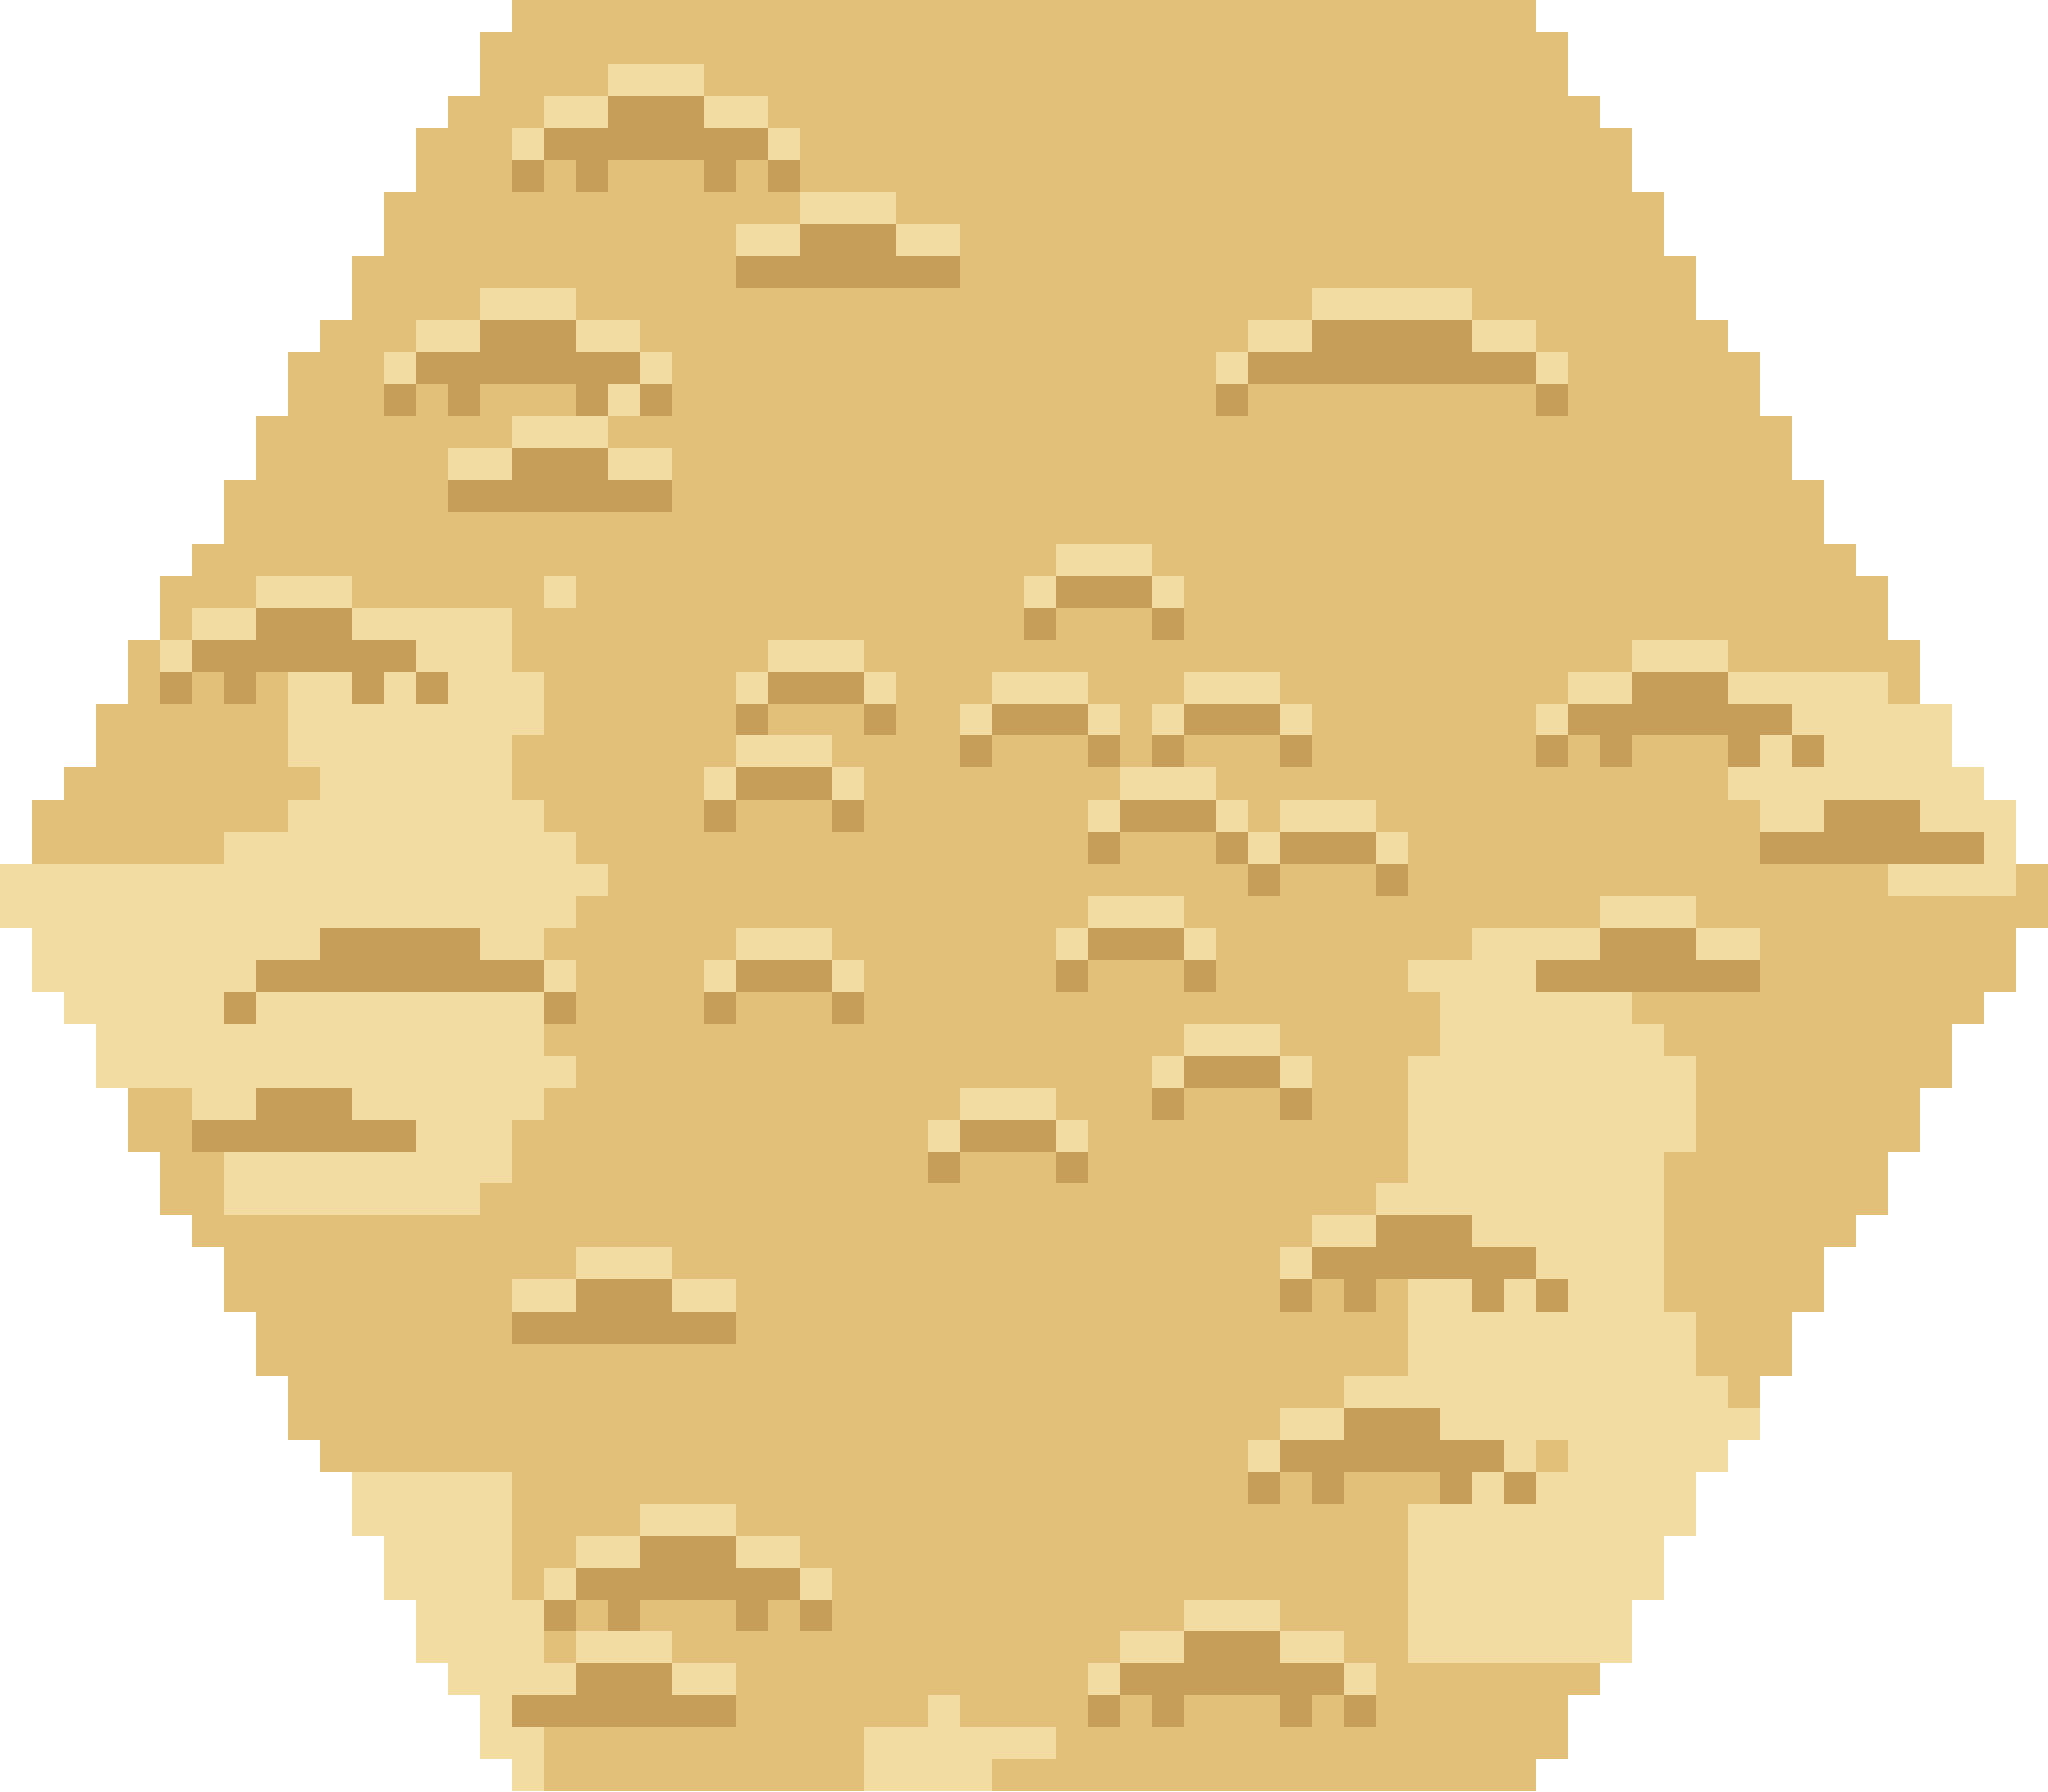
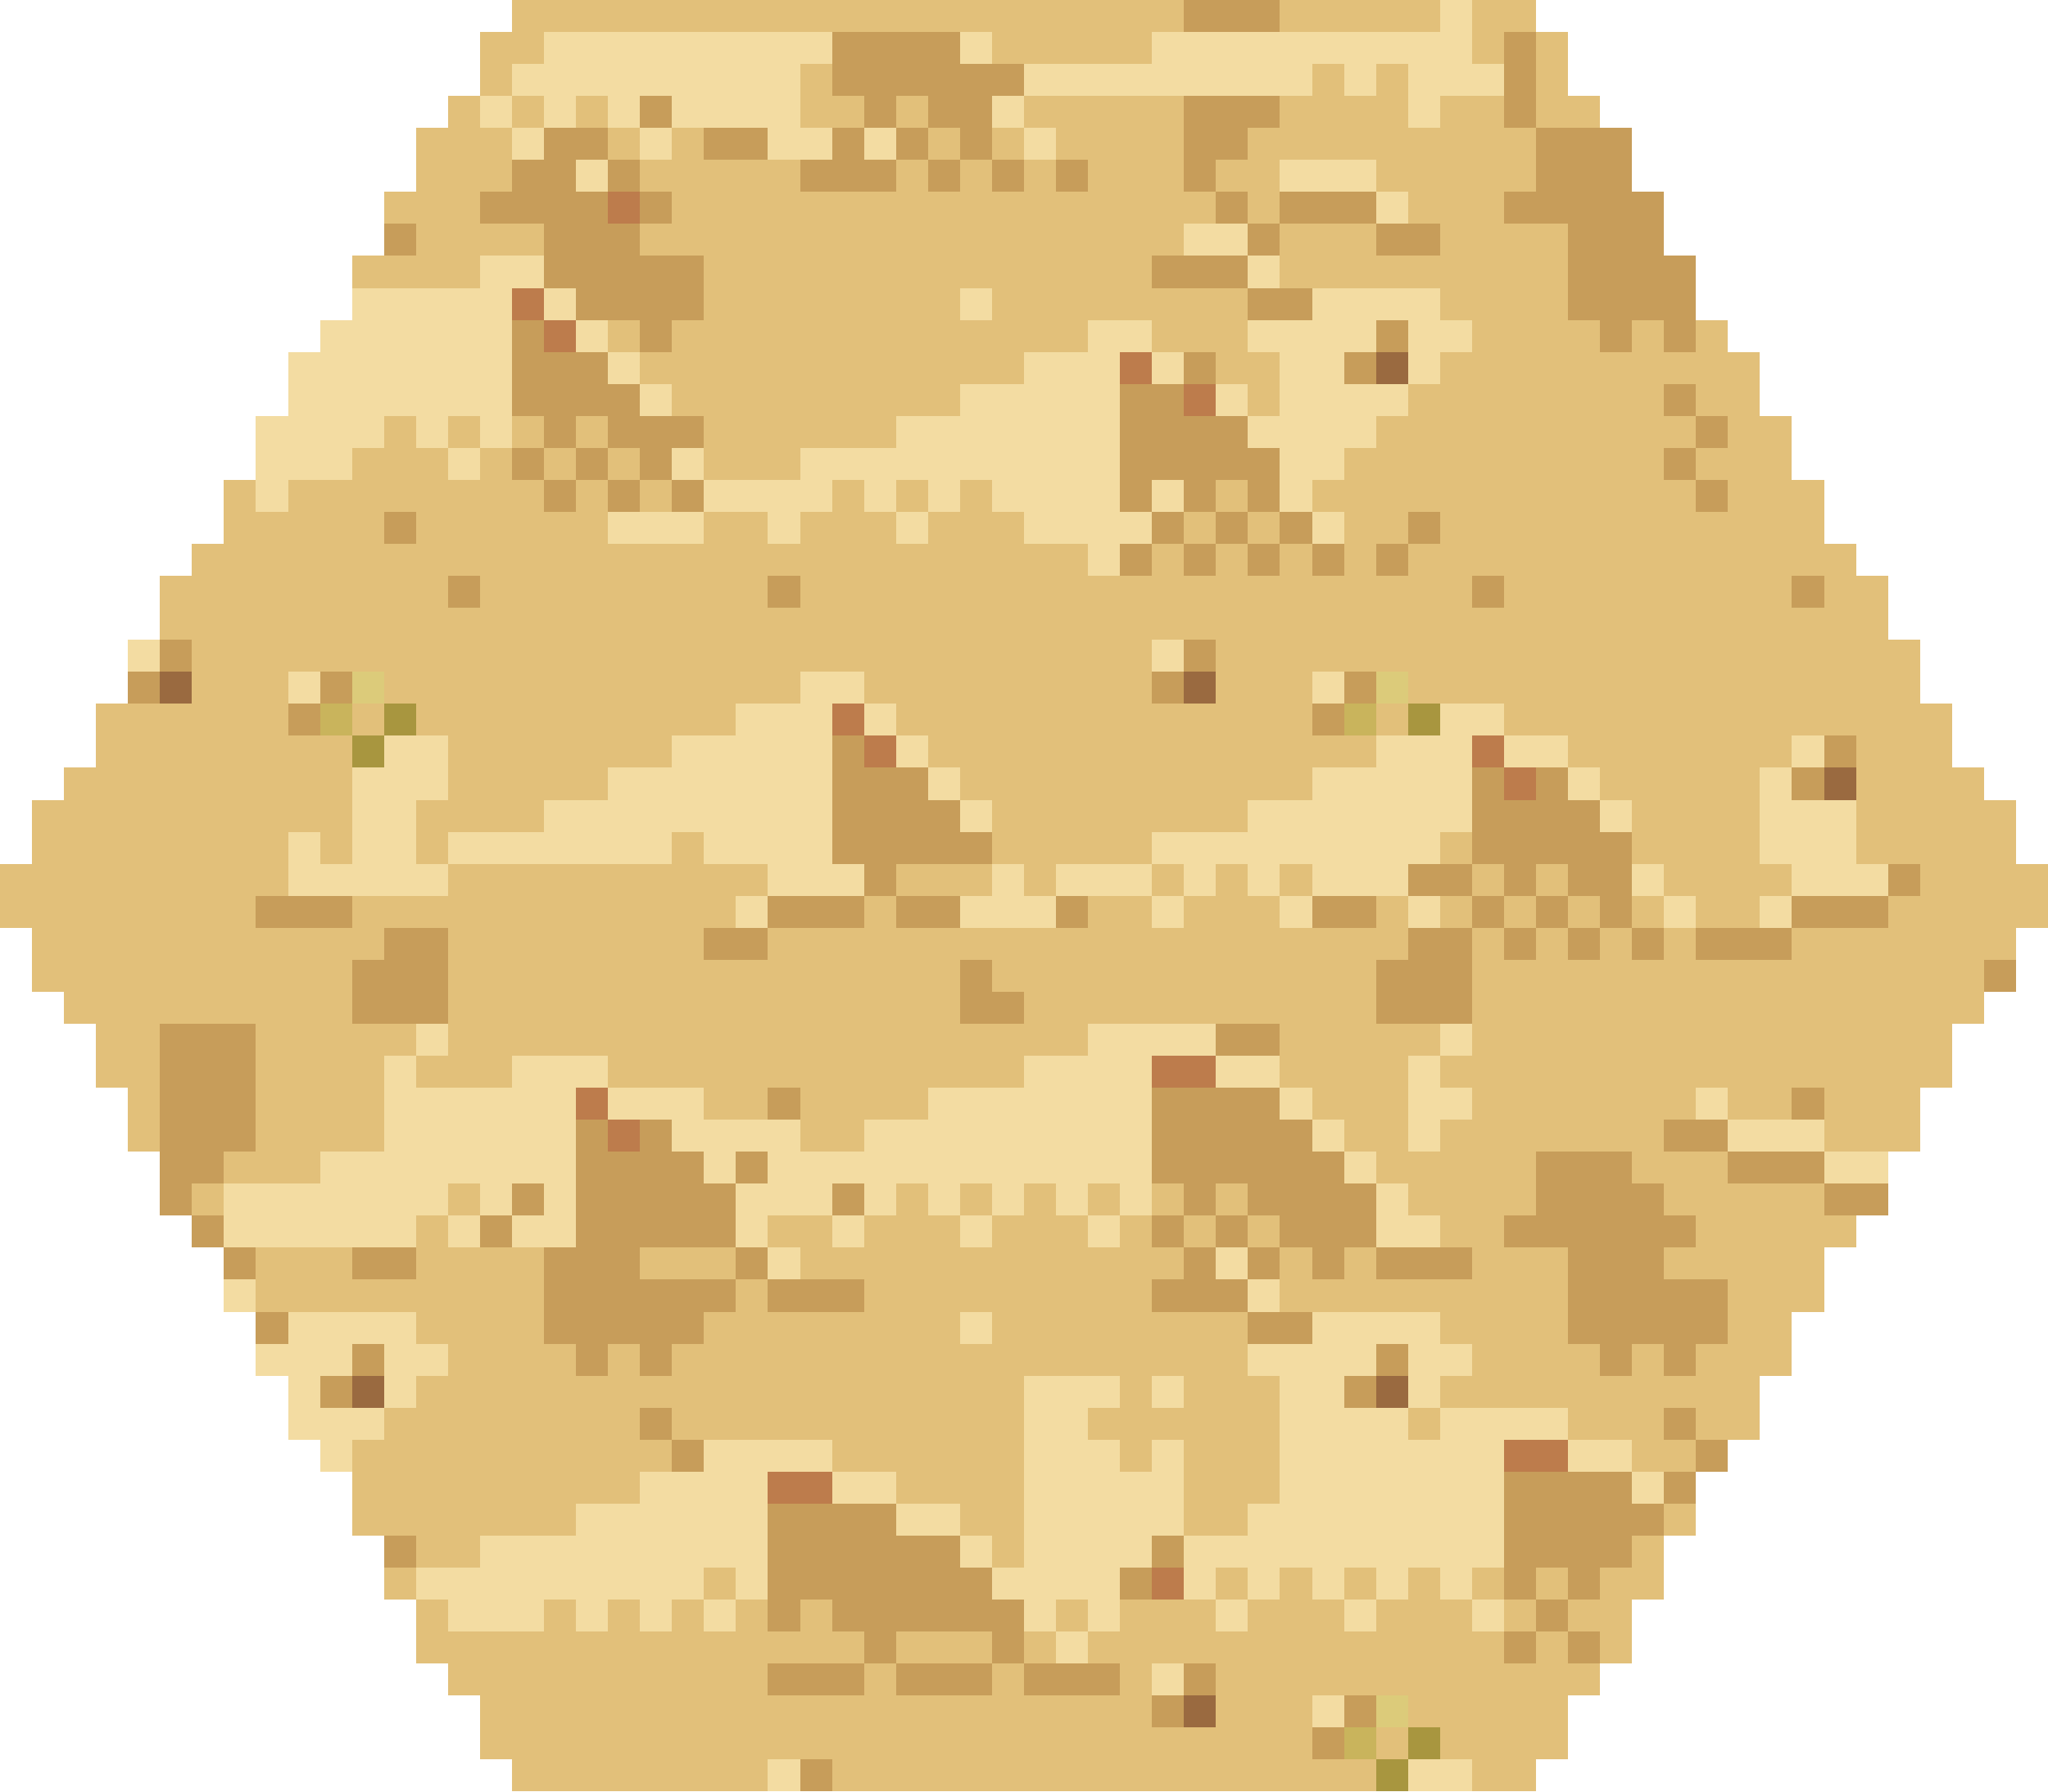
<svg xmlns="http://www.w3.org/2000/svg" viewBox="0 0 64 56" shape-rendering="crispEdges">
-   <path fill="#e2c07a" d="M16 0h32v1h-32zM15 1h34v1h-34zM15 2h4v1h-4zM22 2h27v1h-27zM14 3h3v1h-3zM24 3h26v1h-26zM13 4h3v1h-3zM25 4h26v1h-26zM13 5h3v1h-3zM17 5h1v1h-1zM19 5h3v1h-3zM23 5h1v1h-1zM25 5h26v1h-26zM12 6h13v1h-13zM28 6h24v1h-24zM12 7h11v1h-11zM30 7h22v1h-22zM11 8h12v1h-12zM30 8h23v1h-23zM11 9h4v1h-4zM18 9h23v1h-23zM46 9h7v1h-7zM10 10h3v1h-3zM20 10h19v1h-19zM48 10h6v1h-6zM9 11h3v1h-3zM21 11h17v1h-17zM49 11h6v1h-6zM9 12h3v1h-3zM13 12h1v1h-1zM15 12h3v1h-3zM21 12h17v1h-17zM39 12h9v1h-9zM49 12h6v1h-6zM8 13h8v1h-8zM19 13h37v1h-37zM8 14h6v1h-6zM21 14h35v1h-35zM7 15h7v1h-7zM21 15h36v1h-36zM7 16h50v1h-50zM6 17h27v1h-27zM36 17h22v1h-22zM5 18h3v1h-3zM11 18h6v1h-6zM18 18h14v1h-14zM37 18h22v1h-22zM5 19h1v1h-1zM16 19h16v1h-16zM33 19h3v1h-3zM37 19h22v1h-22zM4 20h1v1h-1zM16 20h8v1h-8zM27 20h24v1h-24zM54 20h6v1h-6zM4 21h1v1h-1zM6 21h1v1h-1zM8 21h1v1h-1zM17 21h6v1h-6zM28 21h3v1h-3zM34 21h3v1h-3zM40 21h9v1h-9zM59 21h1v1h-1zM3 22h6v1h-6zM17 22h6v1h-6zM24 22h3v1h-3zM28 22h2v1h-2zM35 22h1v1h-1zM41 22h7v1h-7zM3 23h6v1h-6zM16 23h7v1h-7zM26 23h4v1h-4zM31 23h3v1h-3zM35 23h1v1h-1zM37 23h3v1h-3zM41 23h7v1h-7zM49 23h1v1h-1zM51 23h3v1h-3zM2 24h8v1h-8zM16 24h6v1h-6zM27 24h8v1h-8zM38 24h16v1h-16zM1 25h8v1h-8zM17 25h5v1h-5zM23 25h3v1h-3zM27 25h7v1h-7zM39 25h1v1h-1zM43 25h12v1h-12zM1 26h6v1h-6zM18 26h16v1h-16zM35 26h3v1h-3zM44 26h11v1h-11zM19 27h20v1h-20zM40 27h3v1h-3zM44 27h15v1h-15zM63 27h1v1h-1zM18 28h16v1h-16zM37 28h13v1h-13zM53 28h11v1h-11zM17 29h6v1h-6zM26 29h7v1h-7zM38 29h8v1h-8zM55 29h8v1h-8zM18 30h4v1h-4zM27 30h6v1h-6zM34 30h3v1h-3zM38 30h6v1h-6zM55 30h8v1h-8zM18 31h4v1h-4zM23 31h3v1h-3zM27 31h18v1h-18zM51 31h11v1h-11zM17 32h20v1h-20zM40 32h5v1h-5zM52 32h9v1h-9zM18 33h18v1h-18zM41 33h3v1h-3zM53 33h8v1h-8zM4 34h2v1h-2zM17 34h13v1h-13zM33 34h3v1h-3zM37 34h3v1h-3zM41 34h3v1h-3zM53 34h7v1h-7zM4 35h2v1h-2zM16 35h13v1h-13zM34 35h10v1h-10zM53 35h7v1h-7zM5 36h2v1h-2zM16 36h13v1h-13zM30 36h3v1h-3zM34 36h10v1h-10zM52 36h7v1h-7zM5 37h2v1h-2zM15 37h28v1h-28zM52 37h7v1h-7zM6 38h35v1h-35zM52 38h6v1h-6zM7 39h11v1h-11zM21 39h19v1h-19zM52 39h5v1h-5zM7 40h9v1h-9zM23 40h17v1h-17zM41 40h1v1h-1zM43 40h1v1h-1zM52 40h5v1h-5zM8 41h8v1h-8zM23 41h21v1h-21zM53 41h3v1h-3zM8 42h36v1h-36zM53 42h3v1h-3zM9 43h33v1h-33zM54 43h1v1h-1zM9 44h31v1h-31zM10 45h29v1h-29zM48 45h1v1h-1zM16 46h23v1h-23zM40 46h1v1h-1zM42 46h3v1h-3zM16 47h4v1h-4zM23 47h21v1h-21zM16 48h2v1h-2zM25 48h19v1h-19zM16 49h1v1h-1zM26 49h18v1h-18zM18 50h1v1h-1zM20 50h3v1h-3zM24 50h1v1h-1zM26 50h11v1h-11zM40 50h4v1h-4zM17 51h1v1h-1zM21 51h14v1h-14zM42 51h2v1h-2zM23 52h11v1h-11zM43 52h7v1h-7zM23 53h6v1h-6zM30 53h4v1h-4zM35 53h1v1h-1zM37 53h3v1h-3zM41 53h1v1h-1zM43 53h6v1h-6zM17 54h10v1h-10zM33 54h16v1h-16zM17 55h10v1h-10zM31 55h17v1h-17z" />
-   <path fill="#f3dca2" d="M19 2h3v1h-3zM17 3h2v1h-2zM22 3h2v1h-2zM16 4h1v1h-1zM24 4h1v1h-1zM25 6h3v1h-3zM23 7h2v1h-2zM28 7h2v1h-2zM15 9h3v1h-3zM41 9h5v1h-5zM13 10h2v1h-2zM18 10h2v1h-2zM39 10h2v1h-2zM46 10h2v1h-2zM12 11h1v1h-1zM20 11h1v1h-1zM38 11h1v1h-1zM48 11h1v1h-1zM19 12h1v1h-1zM16 13h3v1h-3zM14 14h2v1h-2zM19 14h2v1h-2zM33 17h3v1h-3zM8 18h3v1h-3zM17 18h1v1h-1zM32 18h1v1h-1zM36 18h1v1h-1zM6 19h2v1h-2zM11 19h5v1h-5zM5 20h1v1h-1zM13 20h3v1h-3zM24 20h3v1h-3zM51 20h3v1h-3zM9 21h2v1h-2zM12 21h1v1h-1zM14 21h3v1h-3zM23 21h1v1h-1zM27 21h1v1h-1zM31 21h3v1h-3zM37 21h3v1h-3zM49 21h2v1h-2zM54 21h5v1h-5zM9 22h8v1h-8zM30 22h1v1h-1zM34 22h1v1h-1zM36 22h1v1h-1zM40 22h1v1h-1zM48 22h1v1h-1zM56 22h5v1h-5zM9 23h7v1h-7zM23 23h3v1h-3zM55 23h1v1h-1zM57 23h4v1h-4zM10 24h6v1h-6zM22 24h1v1h-1zM26 24h1v1h-1zM35 24h3v1h-3zM54 24h8v1h-8zM9 25h8v1h-8zM34 25h1v1h-1zM38 25h1v1h-1zM40 25h3v1h-3zM55 25h2v1h-2zM60 25h3v1h-3zM7 26h11v1h-11zM39 26h1v1h-1zM43 26h1v1h-1zM62 26h1v1h-1zM0 27h19v1h-19zM59 27h4v1h-4zM0 28h18v1h-18zM34 28h3v1h-3zM50 28h3v1h-3zM1 29h9v1h-9zM15 29h2v1h-2zM23 29h3v1h-3zM33 29h1v1h-1zM37 29h1v1h-1zM46 29h4v1h-4zM53 29h2v1h-2zM1 30h7v1h-7zM17 30h1v1h-1zM22 30h1v1h-1zM26 30h1v1h-1zM44 30h4v1h-4zM2 31h5v1h-5zM8 31h9v1h-9zM45 31h6v1h-6zM3 32h14v1h-14zM37 32h3v1h-3zM45 32h7v1h-7zM3 33h15v1h-15zM36 33h1v1h-1zM40 33h1v1h-1zM44 33h9v1h-9zM6 34h2v1h-2zM11 34h6v1h-6zM30 34h3v1h-3zM44 34h9v1h-9zM13 35h3v1h-3zM29 35h1v1h-1zM33 35h1v1h-1zM44 35h9v1h-9zM7 36h9v1h-9zM44 36h8v1h-8zM7 37h8v1h-8zM43 37h9v1h-9zM41 38h2v1h-2zM46 38h6v1h-6zM18 39h3v1h-3zM40 39h1v1h-1zM48 39h4v1h-4zM16 40h2v1h-2zM21 40h2v1h-2zM44 40h2v1h-2zM47 40h1v1h-1zM49 40h3v1h-3zM44 41h9v1h-9zM44 42h9v1h-9zM42 43h12v1h-12zM40 44h2v1h-2zM45 44h10v1h-10zM39 45h1v1h-1zM47 45h1v1h-1zM49 45h5v1h-5zM11 46h5v1h-5zM46 46h1v1h-1zM48 46h5v1h-5zM11 47h5v1h-5zM20 47h3v1h-3zM44 47h9v1h-9zM12 48h4v1h-4zM18 48h2v1h-2zM23 48h2v1h-2zM44 48h8v1h-8zM12 49h4v1h-4zM17 49h1v1h-1zM25 49h1v1h-1zM44 49h8v1h-8zM13 50h4v1h-4zM37 50h3v1h-3zM44 50h7v1h-7zM13 51h4v1h-4zM18 51h3v1h-3zM35 51h2v1h-2zM40 51h2v1h-2zM44 51h7v1h-7zM14 52h4v1h-4zM21 52h2v1h-2zM34 52h1v1h-1zM42 52h1v1h-1zM15 53h1v1h-1zM29 53h1v1h-1zM15 54h2v1h-2zM27 54h6v1h-6zM16 55h1v1h-1zM27 55h4v1h-4z" />
-   <path fill="#c79d5a" d="M19 3h3v1h-3zM17 4h7v1h-7zM16 5h1v1h-1zM18 5h1v1h-1zM22 5h1v1h-1zM24 5h1v1h-1zM25 7h3v1h-3zM23 8h7v1h-7zM15 10h3v1h-3zM41 10h5v1h-5zM13 11h7v1h-7zM39 11h9v1h-9zM12 12h1v1h-1zM14 12h1v1h-1zM18 12h1v1h-1zM20 12h1v1h-1zM38 12h1v1h-1zM48 12h1v1h-1zM16 14h3v1h-3zM14 15h7v1h-7zM33 18h3v1h-3zM8 19h3v1h-3zM32 19h1v1h-1zM36 19h1v1h-1zM6 20h7v1h-7zM5 21h1v1h-1zM7 21h1v1h-1zM11 21h1v1h-1zM13 21h1v1h-1zM24 21h3v1h-3zM51 21h3v1h-3zM23 22h1v1h-1zM27 22h1v1h-1zM31 22h3v1h-3zM37 22h3v1h-3zM49 22h7v1h-7zM30 23h1v1h-1zM34 23h1v1h-1zM36 23h1v1h-1zM40 23h1v1h-1zM48 23h1v1h-1zM50 23h1v1h-1zM54 23h1v1h-1zM56 23h1v1h-1zM23 24h3v1h-3zM22 25h1v1h-1zM26 25h1v1h-1zM35 25h3v1h-3zM57 25h3v1h-3zM34 26h1v1h-1zM38 26h1v1h-1zM40 26h3v1h-3zM55 26h7v1h-7zM39 27h1v1h-1zM43 27h1v1h-1zM10 29h5v1h-5zM34 29h3v1h-3zM50 29h3v1h-3zM8 30h9v1h-9zM23 30h3v1h-3zM33 30h1v1h-1zM37 30h1v1h-1zM48 30h7v1h-7zM7 31h1v1h-1zM17 31h1v1h-1zM22 31h1v1h-1zM26 31h1v1h-1zM37 33h3v1h-3zM8 34h3v1h-3zM36 34h1v1h-1zM40 34h1v1h-1zM6 35h7v1h-7zM30 35h3v1h-3zM29 36h1v1h-1zM33 36h1v1h-1zM43 38h3v1h-3zM41 39h7v1h-7zM18 40h3v1h-3zM40 40h1v1h-1zM42 40h1v1h-1zM46 40h1v1h-1zM48 40h1v1h-1zM16 41h7v1h-7zM42 44h3v1h-3zM40 45h7v1h-7zM39 46h1v1h-1zM41 46h1v1h-1zM45 46h1v1h-1zM47 46h1v1h-1zM20 48h3v1h-3zM18 49h7v1h-7zM17 50h1v1h-1zM19 50h1v1h-1zM23 50h1v1h-1zM25 50h1v1h-1zM37 51h3v1h-3zM18 52h3v1h-3zM35 52h7v1h-7zM16 53h7v1h-7zM34 53h1v1h-1zM36 53h1v1h-1zM40 53h1v1h-1zM42 53h1v1h-1z" />
+   <path fill="#e2c07a" d="M16 0h21v1h-21zM40 0h5v1h-5zM46 0h2v1h-2zM15 1h2v1h-2zM31 1h5v1h-5zM46 1h1v1h-1zM48 1h1v1h-1zM15 2h1v1h-1zM25 2h1v1h-1zM41 2h1v1h-1zM43 2h1v1h-1zM48 2h1v1h-1zM14 3h1v1h-1zM16 3h1v1h-1zM18 3h1v1h-1zM25 3h2v1h-2zM28 3h1v1h-1zM32 3h5v1h-5zM40 3h4v1h-4zM45 3h2v1h-2zM48 3h2v1h-2zM13 4h3v1h-3zM19 4h1v1h-1zM21 4h1v1h-1zM29 4h1v1h-1zM31 4h1v1h-1zM33 4h4v1h-4zM39 4h9v1h-9zM13 5h3v1h-3zM20 5h5v1h-5zM28 5h1v1h-1zM30 5h1v1h-1zM32 5h1v1h-1zM34 5h3v1h-3zM38 5h2v1h-2zM43 5h5v1h-5zM12 6h3v1h-3zM21 6h17v1h-17zM39 6h1v1h-1zM44 6h3v1h-3zM13 7h4v1h-4zM20 7h17v1h-17zM40 7h3v1h-3zM45 7h4v1h-4zM11 8h4v1h-4zM22 8h14v1h-14zM40 8h9v1h-9zM22 9h8v1h-8zM31 9h8v1h-8zM45 9h4v1h-4zM19 10h1v1h-1zM21 10h13v1h-13zM36 10h3v1h-3zM46 10h4v1h-4zM51 10h1v1h-1zM53 10h1v1h-1zM20 11h12v1h-12zM38 11h2v1h-2zM45 11h10v1h-10zM21 12h9v1h-9zM39 12h1v1h-1zM44 12h8v1h-8zM53 12h2v1h-2zM12 13h1v1h-1zM14 13h1v1h-1zM16 13h1v1h-1zM18 13h1v1h-1zM22 13h6v1h-6zM43 13h10v1h-10zM54 13h2v1h-2zM11 14h3v1h-3zM15 14h1v1h-1zM17 14h1v1h-1zM19 14h1v1h-1zM22 14h3v1h-3zM42 14h10v1h-10zM53 14h3v1h-3zM7 15h1v1h-1zM9 15h8v1h-8zM18 15h1v1h-1zM20 15h1v1h-1zM26 15h1v1h-1zM28 15h1v1h-1zM30 15h1v1h-1zM38 15h1v1h-1zM41 15h12v1h-12zM54 15h3v1h-3zM7 16h5v1h-5zM13 16h6v1h-6zM22 16h2v1h-2zM25 16h3v1h-3zM29 16h3v1h-3zM37 16h1v1h-1zM39 16h1v1h-1zM42 16h2v1h-2zM45 16h12v1h-12zM6 17h28v1h-28zM36 17h1v1h-1zM38 17h1v1h-1zM40 17h1v1h-1zM42 17h1v1h-1zM44 17h14v1h-14zM5 18h9v1h-9zM15 18h9v1h-9zM25 18h21v1h-21zM47 18h9v1h-9zM57 18h2v1h-2zM5 19h54v1h-54zM6 20h30v1h-30zM38 20h22v1h-22zM6 21h3v1h-3zM12 21h13v1h-13zM27 21h9v1h-9zM38 21h3v1h-3zM44 21h16v1h-16zM3 22h6v1h-6zM11 22h1v1h-1zM13 22h10v1h-10zM28 22h13v1h-13zM43 22h1v1h-1zM47 22h14v1h-14zM3 23h8v1h-8zM14 23h7v1h-7zM29 23h14v1h-14zM49 23h7v1h-7zM58 23h3v1h-3zM2 24h9v1h-9zM14 24h5v1h-5zM30 24h11v1h-11zM50 24h5v1h-5zM58 24h4v1h-4zM1 25h10v1h-10zM13 25h4v1h-4zM31 25h8v1h-8zM51 25h4v1h-4zM58 25h5v1h-5zM1 26h8v1h-8zM10 26h1v1h-1zM13 26h1v1h-1zM21 26h1v1h-1zM31 26h5v1h-5zM45 26h1v1h-1zM51 26h4v1h-4zM58 26h5v1h-5zM0 27h9v1h-9zM14 27h10v1h-10zM28 27h3v1h-3zM32 27h1v1h-1zM36 27h1v1h-1zM38 27h1v1h-1zM40 27h1v1h-1zM46 27h1v1h-1zM48 27h1v1h-1zM52 27h4v1h-4zM60 27h4v1h-4zM0 28h8v1h-8zM11 28h12v1h-12zM27 28h1v1h-1zM34 28h2v1h-2zM37 28h3v1h-3zM43 28h1v1h-1zM45 28h1v1h-1zM47 28h1v1h-1zM49 28h1v1h-1zM51 28h1v1h-1zM53 28h2v1h-2zM59 28h5v1h-5zM1 29h11v1h-11zM14 29h8v1h-8zM24 29h20v1h-20zM46 29h1v1h-1zM48 29h1v1h-1zM50 29h1v1h-1zM52 29h1v1h-1zM56 29h7v1h-7zM1 30h10v1h-10zM14 30h16v1h-16zM31 30h12v1h-12zM46 30h16v1h-16zM2 31h9v1h-9zM14 31h16v1h-16zM32 31h11v1h-11zM46 31h16v1h-16zM3 32h2v1h-2zM8 32h5v1h-5zM14 32h20v1h-20zM40 32h5v1h-5zM46 32h15v1h-15zM3 33h2v1h-2zM8 33h4v1h-4zM13 33h3v1h-3zM19 33h13v1h-13zM40 33h4v1h-4zM45 33h16v1h-16zM4 34h1v1h-1zM8 34h4v1h-4zM22 34h2v1h-2zM25 34h4v1h-4zM41 34h3v1h-3zM46 34h7v1h-7zM54 34h2v1h-2zM57 34h3v1h-3zM4 35h1v1h-1zM8 35h4v1h-4zM25 35h2v1h-2zM42 35h2v1h-2zM45 35h7v1h-7zM57 35h3v1h-3zM7 36h3v1h-3zM43 36h5v1h-5zM51 36h3v1h-3zM6 37h1v1h-1zM14 37h1v1h-1zM28 37h1v1h-1zM30 37h1v1h-1zM32 37h1v1h-1zM34 37h1v1h-1zM36 37h1v1h-1zM38 37h1v1h-1zM44 37h4v1h-4zM52 37h5v1h-5zM13 38h1v1h-1zM24 38h2v1h-2zM27 38h3v1h-3zM31 38h3v1h-3zM35 38h1v1h-1zM37 38h1v1h-1zM39 38h1v1h-1zM45 38h2v1h-2zM53 38h5v1h-5zM8 39h3v1h-3zM13 39h4v1h-4zM20 39h3v1h-3zM25 39h12v1h-12zM40 39h1v1h-1zM42 39h1v1h-1zM46 39h3v1h-3zM52 39h5v1h-5zM8 40h9v1h-9zM23 40h1v1h-1zM27 40h9v1h-9zM40 40h9v1h-9zM54 40h3v1h-3zM13 41h4v1h-4zM22 41h8v1h-8zM31 41h8v1h-8zM45 41h4v1h-4zM54 41h2v1h-2zM14 42h4v1h-4zM19 42h1v1h-1zM21 42h18v1h-18zM46 42h4v1h-4zM51 42h1v1h-1zM53 42h3v1h-3zM13 43h19v1h-19zM35 43h1v1h-1zM37 43h3v1h-3zM45 43h10v1h-10zM12 44h8v1h-8zM21 44h11v1h-11zM34 44h6v1h-6zM44 44h1v1h-1zM49 44h3v1h-3zM53 44h2v1h-2zM11 45h10v1h-10zM26 45h6v1h-6zM35 45h1v1h-1zM37 45h3v1h-3zM51 45h2v1h-2zM11 46h9v1h-9zM28 46h4v1h-4zM37 46h3v1h-3zM11 47h7v1h-7zM30 47h2v1h-2zM37 47h2v1h-2zM52 47h1v1h-1zM13 48h2v1h-2zM31 48h1v1h-1zM51 48h1v1h-1zM12 49h1v1h-1zM22 49h1v1h-1zM38 49h1v1h-1zM40 49h1v1h-1zM42 49h1v1h-1zM44 49h1v1h-1zM46 49h1v1h-1zM48 49h1v1h-1zM50 49h2v1h-2zM13 50h1v1h-1zM17 50h1v1h-1zM19 50h1v1h-1zM21 50h1v1h-1zM23 50h1v1h-1zM25 50h1v1h-1zM33 50h1v1h-1zM35 50h3v1h-3zM39 50h3v1h-3zM43 50h3v1h-3zM47 50h1v1h-1zM49 50h2v1h-2zM13 51h14v1h-14zM28 51h3v1h-3zM32 51h1v1h-1zM34 51h13v1h-13zM48 51h1v1h-1zM50 51h1v1h-1zM14 52h10v1h-10zM27 52h1v1h-1zM31 52h1v1h-1zM35 52h1v1h-1zM38 52h12v1h-12zM15 53h21v1h-21zM38 53h3v1h-3zM44 53h5v1h-5zM15 54h26v1h-26zM43 54h1v1h-1zM45 54h4v1h-4zM16 55h8v1h-8zM26 55h17v1h-17zM46 55h2v1h-2z" />
+   <path fill="#c79d5a" d="M37 0h3v1h-3zM26 1h4v1h-4zM47 1h1v1h-1zM26 2h6v1h-6zM47 2h1v1h-1zM20 3h1v1h-1zM27 3h1v1h-1zM29 3h2v1h-2zM37 3h3v1h-3zM47 3h1v1h-1zM17 4h2v1h-2zM22 4h2v1h-2zM26 4h1v1h-1zM28 4h1v1h-1zM30 4h1v1h-1zM37 4h2v1h-2zM48 4h3v1h-3zM16 5h2v1h-2zM19 5h1v1h-1zM25 5h3v1h-3zM29 5h1v1h-1zM31 5h1v1h-1zM33 5h1v1h-1zM37 5h1v1h-1zM48 5h3v1h-3zM15 6h4v1h-4zM20 6h1v1h-1zM38 6h1v1h-1zM40 6h3v1h-3zM47 6h5v1h-5zM12 7h1v1h-1zM17 7h3v1h-3zM39 7h1v1h-1zM43 7h2v1h-2zM49 7h3v1h-3zM17 8h5v1h-5zM36 8h3v1h-3zM49 8h4v1h-4zM18 9h4v1h-4zM39 9h2v1h-2zM49 9h4v1h-4zM16 10h1v1h-1zM20 10h1v1h-1zM43 10h1v1h-1zM50 10h1v1h-1zM52 10h1v1h-1zM16 11h3v1h-3zM37 11h1v1h-1zM42 11h1v1h-1zM16 12h4v1h-4zM35 12h2v1h-2zM52 12h1v1h-1zM17 13h1v1h-1zM19 13h3v1h-3zM35 13h4v1h-4zM53 13h1v1h-1zM16 14h1v1h-1zM18 14h1v1h-1zM20 14h1v1h-1zM35 14h5v1h-5zM52 14h1v1h-1zM17 15h1v1h-1zM19 15h1v1h-1zM21 15h1v1h-1zM35 15h1v1h-1zM37 15h1v1h-1zM39 15h1v1h-1zM53 15h1v1h-1zM12 16h1v1h-1zM36 16h1v1h-1zM38 16h1v1h-1zM40 16h1v1h-1zM44 16h1v1h-1zM35 17h1v1h-1zM37 17h1v1h-1zM39 17h1v1h-1zM41 17h1v1h-1zM43 17h1v1h-1zM14 18h1v1h-1zM24 18h1v1h-1zM46 18h1v1h-1zM56 18h1v1h-1zM5 20h1v1h-1zM37 20h1v1h-1zM4 21h1v1h-1zM10 21h1v1h-1zM36 21h1v1h-1zM42 21h1v1h-1zM9 22h1v1h-1zM41 22h1v1h-1zM26 23h1v1h-1zM57 23h1v1h-1zM26 24h3v1h-3zM46 24h1v1h-1zM48 24h1v1h-1zM56 24h1v1h-1zM26 25h4v1h-4zM46 25h4v1h-4zM26 26h5v1h-5zM46 26h5v1h-5zM27 27h1v1h-1zM44 27h2v1h-2zM47 27h1v1h-1zM49 27h2v1h-2zM59 27h1v1h-1zM8 28h3v1h-3zM24 28h3v1h-3zM28 28h2v1h-2zM33 28h1v1h-1zM41 28h2v1h-2zM46 28h1v1h-1zM48 28h1v1h-1zM50 28h1v1h-1zM56 28h3v1h-3zM12 29h2v1h-2zM22 29h2v1h-2zM44 29h2v1h-2zM47 29h1v1h-1zM49 29h1v1h-1zM51 29h1v1h-1zM53 29h3v1h-3zM11 30h3v1h-3zM30 30h1v1h-1zM43 30h3v1h-3zM62 30h1v1h-1zM11 31h3v1h-3zM30 31h2v1h-2zM43 31h3v1h-3zM5 32h3v1h-3zM38 32h2v1h-2zM5 33h3v1h-3zM5 34h3v1h-3zM24 34h1v1h-1zM36 34h4v1h-4zM56 34h1v1h-1zM5 35h3v1h-3zM18 35h1v1h-1zM20 35h1v1h-1zM36 35h5v1h-5zM52 35h2v1h-2zM5 36h2v1h-2zM18 36h4v1h-4zM23 36h1v1h-1zM36 36h6v1h-6zM48 36h3v1h-3zM54 36h3v1h-3zM5 37h1v1h-1zM16 37h1v1h-1zM18 37h5v1h-5zM26 37h1v1h-1zM37 37h1v1h-1zM39 37h4v1h-4zM48 37h4v1h-4zM57 37h2v1h-2zM6 38h1v1h-1zM15 38h1v1h-1zM18 38h5v1h-5zM36 38h1v1h-1zM38 38h1v1h-1zM40 38h3v1h-3zM47 38h6v1h-6zM7 39h1v1h-1zM11 39h2v1h-2zM17 39h3v1h-3zM23 39h1v1h-1zM37 39h1v1h-1zM39 39h1v1h-1zM41 39h1v1h-1zM43 39h3v1h-3zM49 39h3v1h-3zM17 40h6v1h-6zM24 40h3v1h-3zM36 40h3v1h-3zM49 40h5v1h-5zM8 41h1v1h-1zM17 41h5v1h-5zM39 41h2v1h-2zM49 41h5v1h-5zM11 42h1v1h-1zM18 42h1v1h-1zM20 42h1v1h-1zM43 42h1v1h-1zM50 42h1v1h-1zM52 42h1v1h-1zM10 43h1v1h-1zM42 43h1v1h-1zM20 44h1v1h-1zM52 44h1v1h-1zM21 45h1v1h-1zM53 45h1v1h-1zM47 46h4v1h-4zM52 46h1v1h-1zM24 47h4v1h-4zM47 47h5v1h-5zM12 48h1v1h-1zM24 48h6v1h-6zM36 48h1v1h-1zM47 48h4v1h-4zM24 49h7v1h-7zM35 49h1v1h-1zM47 49h1v1h-1zM49 49h1v1h-1zM24 50h1v1h-1zM26 50h6v1h-6zM48 50h1v1h-1zM27 51h1v1h-1zM31 51h1v1h-1zM47 51h1v1h-1zM49 51h1v1h-1zM24 52h3v1h-3zM28 52h3v1h-3zM32 52h3v1h-3zM37 52h1v1h-1zM36 53h1v1h-1zM42 53h1v1h-1zM41 54h1v1h-1zM25 55h1v1h-1z" />
+   <path fill="#f3dca2" d="M45 0h1v1h-1zM17 1h9v1h-9zM30 1h1v1h-1zM36 1h10v1h-10zM16 2h9v1h-9zM32 2h9v1h-9zM42 2h1v1h-1zM44 2h3v1h-3zM15 3h1v1h-1zM17 3h1v1h-1zM19 3h1v1h-1zM21 3h4v1h-4zM31 3h1v1h-1zM44 3h1v1h-1zM16 4h1v1h-1zM20 4h1v1h-1zM24 4h2v1h-2zM27 4h1v1h-1zM32 4h1v1h-1zM18 5h1v1h-1zM40 5h3v1h-3zM43 6h1v1h-1zM37 7h2v1h-2zM15 8h2v1h-2zM39 8h1v1h-1zM11 9h5v1h-5zM17 9h1v1h-1zM30 9h1v1h-1zM41 9h4v1h-4zM10 10h6v1h-6zM18 10h1v1h-1zM34 10h2v1h-2zM39 10h4v1h-4zM44 10h2v1h-2zM9 11h7v1h-7zM19 11h1v1h-1zM32 11h3v1h-3zM36 11h1v1h-1zM40 11h2v1h-2zM44 11h1v1h-1zM9 12h7v1h-7zM20 12h1v1h-1zM30 12h5v1h-5zM38 12h1v1h-1zM40 12h4v1h-4zM8 13h4v1h-4zM13 13h1v1h-1zM15 13h1v1h-1zM28 13h7v1h-7zM39 13h4v1h-4zM8 14h3v1h-3zM14 14h1v1h-1zM21 14h1v1h-1zM25 14h10v1h-10zM40 14h2v1h-2zM8 15h1v1h-1zM22 15h4v1h-4zM27 15h1v1h-1zM29 15h1v1h-1zM31 15h4v1h-4zM36 15h1v1h-1zM40 15h1v1h-1zM19 16h3v1h-3zM24 16h1v1h-1zM28 16h1v1h-1zM32 16h4v1h-4zM41 16h1v1h-1zM34 17h1v1h-1zM4 20h1v1h-1zM36 20h1v1h-1zM9 21h1v1h-1zM25 21h2v1h-2zM41 21h1v1h-1zM23 22h3v1h-3zM27 22h1v1h-1zM45 22h2v1h-2zM12 23h2v1h-2zM21 23h5v1h-5zM28 23h1v1h-1zM43 23h3v1h-3zM47 23h2v1h-2zM56 23h1v1h-1zM11 24h3v1h-3zM19 24h7v1h-7zM29 24h1v1h-1zM41 24h5v1h-5zM49 24h1v1h-1zM55 24h1v1h-1zM11 25h2v1h-2zM17 25h9v1h-9zM30 25h1v1h-1zM39 25h7v1h-7zM50 25h1v1h-1zM55 25h3v1h-3zM9 26h1v1h-1zM11 26h2v1h-2zM14 26h7v1h-7zM22 26h4v1h-4zM36 26h9v1h-9zM55 26h3v1h-3zM9 27h5v1h-5zM24 27h3v1h-3zM31 27h1v1h-1zM33 27h3v1h-3zM37 27h1v1h-1zM39 27h1v1h-1zM41 27h3v1h-3zM51 27h1v1h-1zM56 27h3v1h-3zM23 28h1v1h-1zM30 28h3v1h-3zM36 28h1v1h-1zM40 28h1v1h-1zM44 28h1v1h-1zM52 28h1v1h-1zM55 28h1v1h-1zM13 32h1v1h-1zM34 32h4v1h-4zM45 32h1v1h-1zM12 33h1v1h-1zM16 33h3v1h-3zM32 33h4v1h-4zM38 33h2v1h-2zM44 33h1v1h-1zM12 34h6v1h-6zM19 34h3v1h-3zM29 34h7v1h-7zM40 34h1v1h-1zM44 34h2v1h-2zM53 34h1v1h-1zM12 35h6v1h-6zM21 35h4v1h-4zM27 35h9v1h-9zM41 35h1v1h-1zM44 35h1v1h-1zM54 35h3v1h-3zM10 36h8v1h-8zM22 36h1v1h-1zM24 36h12v1h-12zM42 36h1v1h-1zM57 36h2v1h-2zM7 37h7v1h-7zM15 37h1v1h-1zM17 37h1v1h-1zM23 37h3v1h-3zM27 37h1v1h-1zM29 37h1v1h-1zM31 37h1v1h-1zM33 37h1v1h-1zM35 37h1v1h-1zM43 37h1v1h-1zM7 38h6v1h-6zM14 38h1v1h-1zM16 38h2v1h-2zM23 38h1v1h-1zM26 38h1v1h-1zM30 38h1v1h-1zM34 38h1v1h-1zM43 38h2v1h-2zM24 39h1v1h-1zM38 39h1v1h-1zM7 40h1v1h-1zM39 40h1v1h-1zM9 41h4v1h-4zM30 41h1v1h-1zM41 41h4v1h-4zM8 42h3v1h-3zM12 42h2v1h-2zM39 42h4v1h-4zM44 42h2v1h-2zM9 43h1v1h-1zM12 43h1v1h-1zM32 43h3v1h-3zM36 43h1v1h-1zM40 43h2v1h-2zM44 43h1v1h-1zM9 44h3v1h-3zM32 44h2v1h-2zM40 44h4v1h-4zM45 44h4v1h-4zM10 45h1v1h-1zM22 45h4v1h-4zM32 45h3v1h-3zM36 45h1v1h-1zM40 45h7v1h-7zM49 45h2v1h-2zM20 46h4v1h-4zM26 46h2v1h-2zM32 46h5v1h-5zM40 46h7v1h-7zM51 46h1v1h-1zM18 47h6v1h-6zM28 47h2v1h-2zM32 47h5v1h-5zM39 47h8v1h-8zM15 48h9v1h-9zM30 48h1v1h-1zM32 48h4v1h-4zM37 48h10v1h-10zM13 49h9v1h-9zM23 49h1v1h-1zM31 49h4v1h-4zM37 49h1v1h-1zM39 49h1v1h-1zM41 49h1v1h-1zM43 49h1v1h-1zM45 49h1v1h-1zM14 50h3v1h-3zM18 50h1v1h-1zM20 50h1v1h-1zM22 50h1v1h-1zM32 50h1v1h-1zM34 50h1v1h-1zM38 50h1v1h-1zM42 50h1v1h-1zM46 50h1v1h-1zM33 51h1v1h-1zM36 52h1v1h-1zM41 53h1v1h-1zM24 55h1v1h-1zM44 55h2v1h-2z" />
+   <path fill="#bd7c4c" d="M19 6h1v1h-1zM16 9h1v1h-1zM17 10h1v1h-1zM35 11h1v1h-1zM37 12h1v1h-1zM26 22h1v1h-1zM27 23h1v1h-1zM46 23h1v1h-1zM47 24h1v1h-1zM36 33h2v1h-2zM18 34h1v1h-1zM19 35h1v1h-1zM47 45h2v1h-2zM24 46h2v1h-2zM36 49h1v1h-1z" />
+   <path fill="#9a6a40" d="M43 11h1v1h-1zM5 21h1v1h-1zM37 21h1v1h-1zM57 24h1v1h-1zM11 43h1v1h-1zM43 43h1v1h-1zM37 53h1v1h-1z" />
+   <path fill="#dccb7a" d="M11 21h1v1h-1zM43 21h1v1h-1zM43 53h1v1h-1z" />
+   <path fill="#c9b45c" d="M10 22h1v1h-1zM42 22h1v1h-1zM42 54h1v1h-1z" />
+   <path fill="#a8963f" d="M12 22h1v1h-1zM44 22h1v1h-1zM11 23h1v1h-1zM44 54h1v1h-1zM43 55h1v1h-1z" />
</svg>
